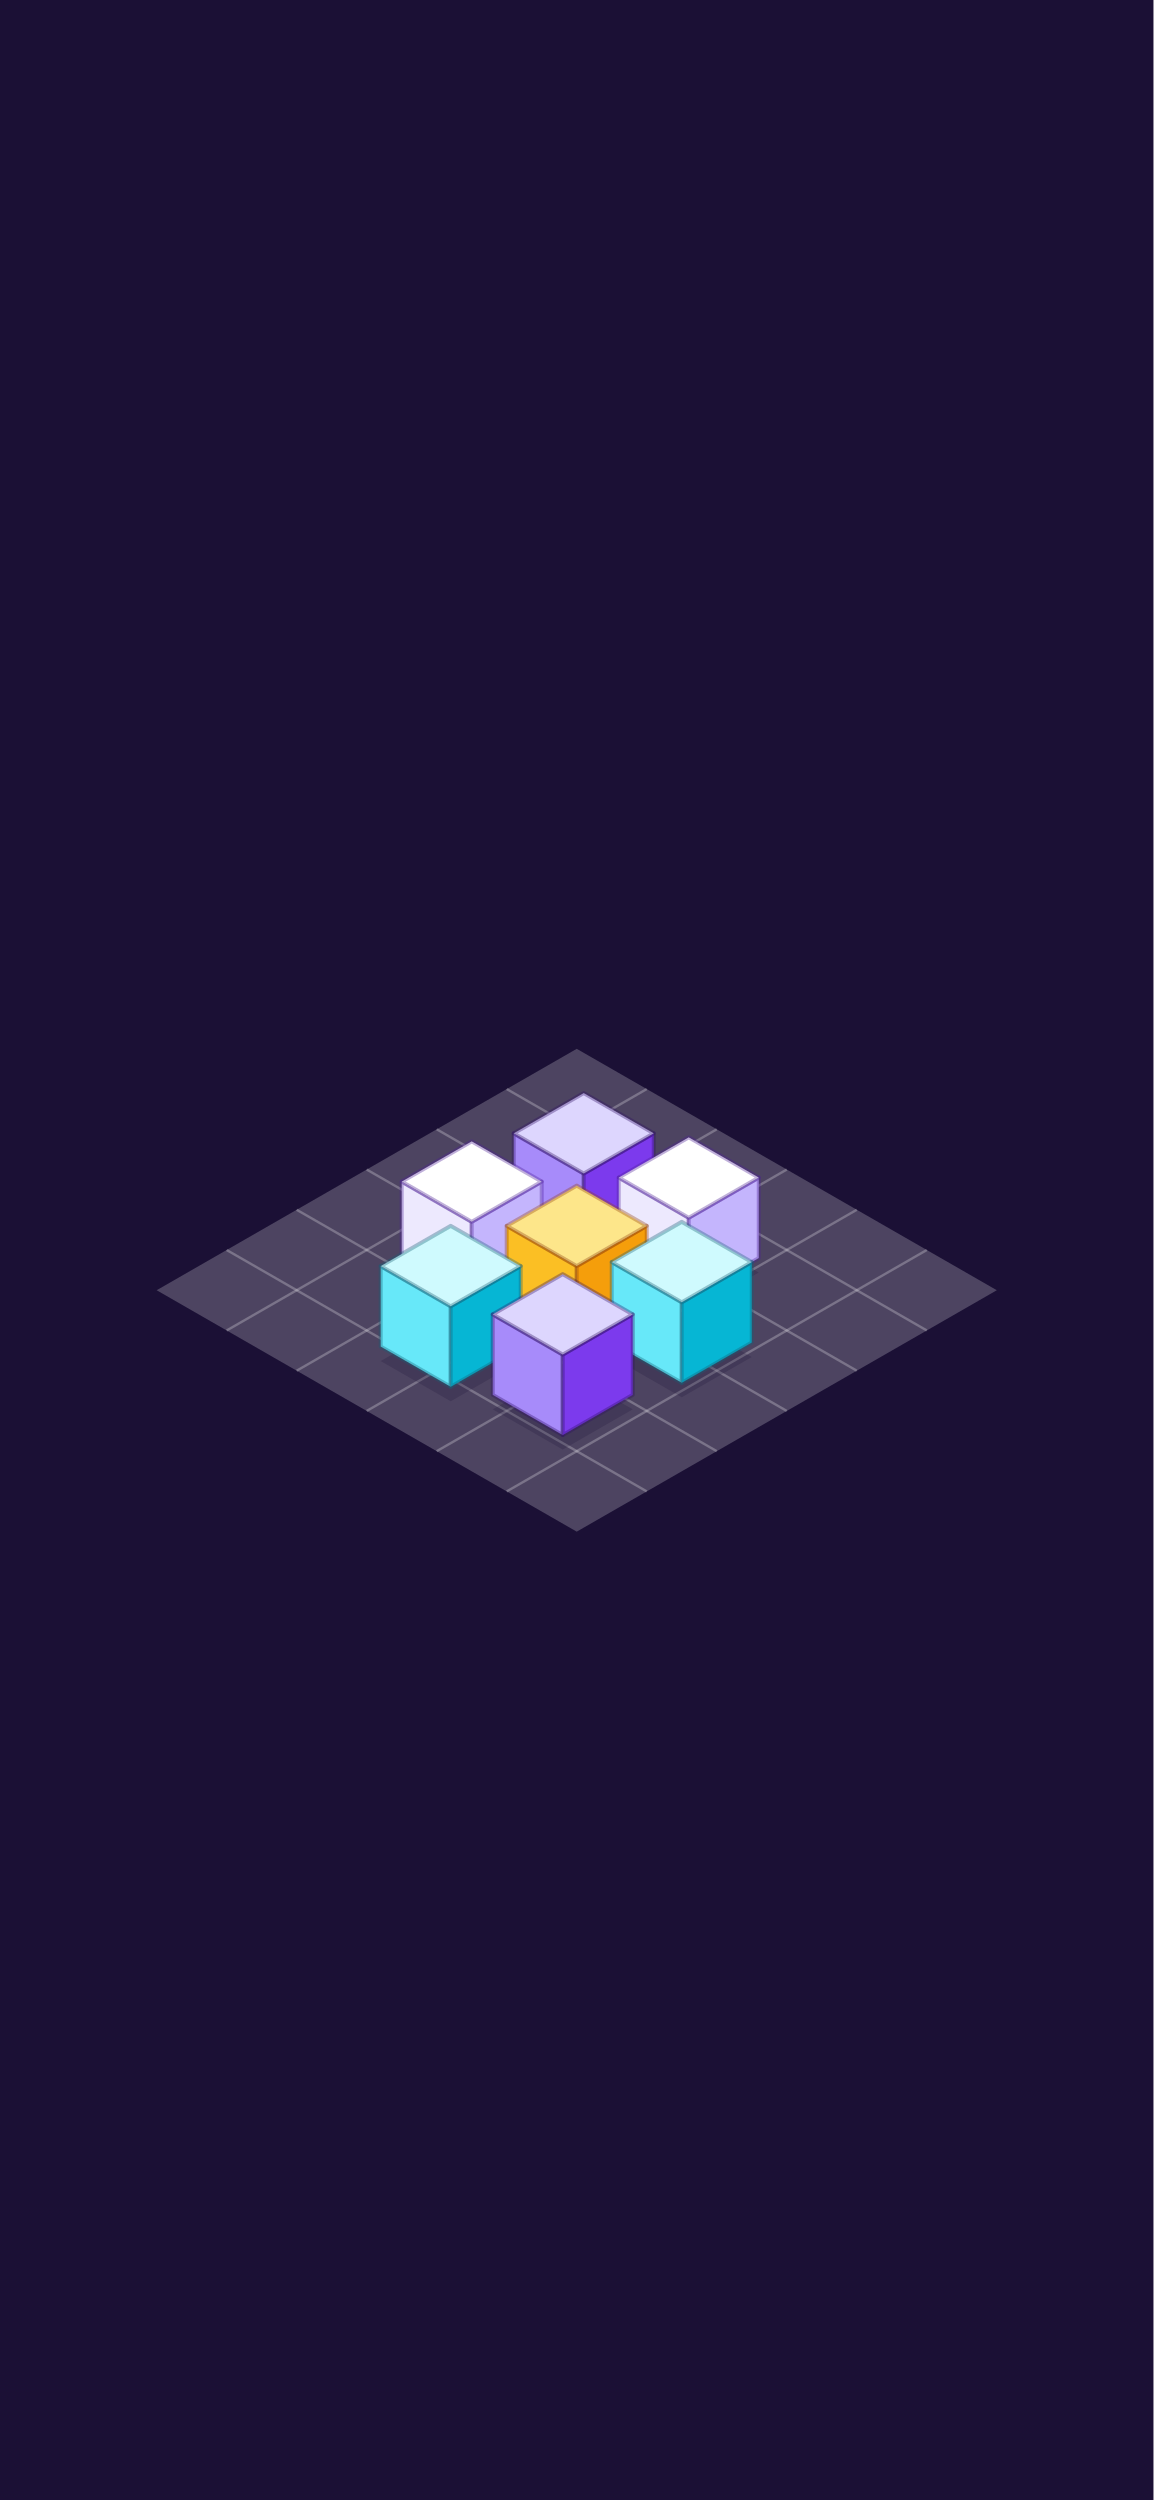
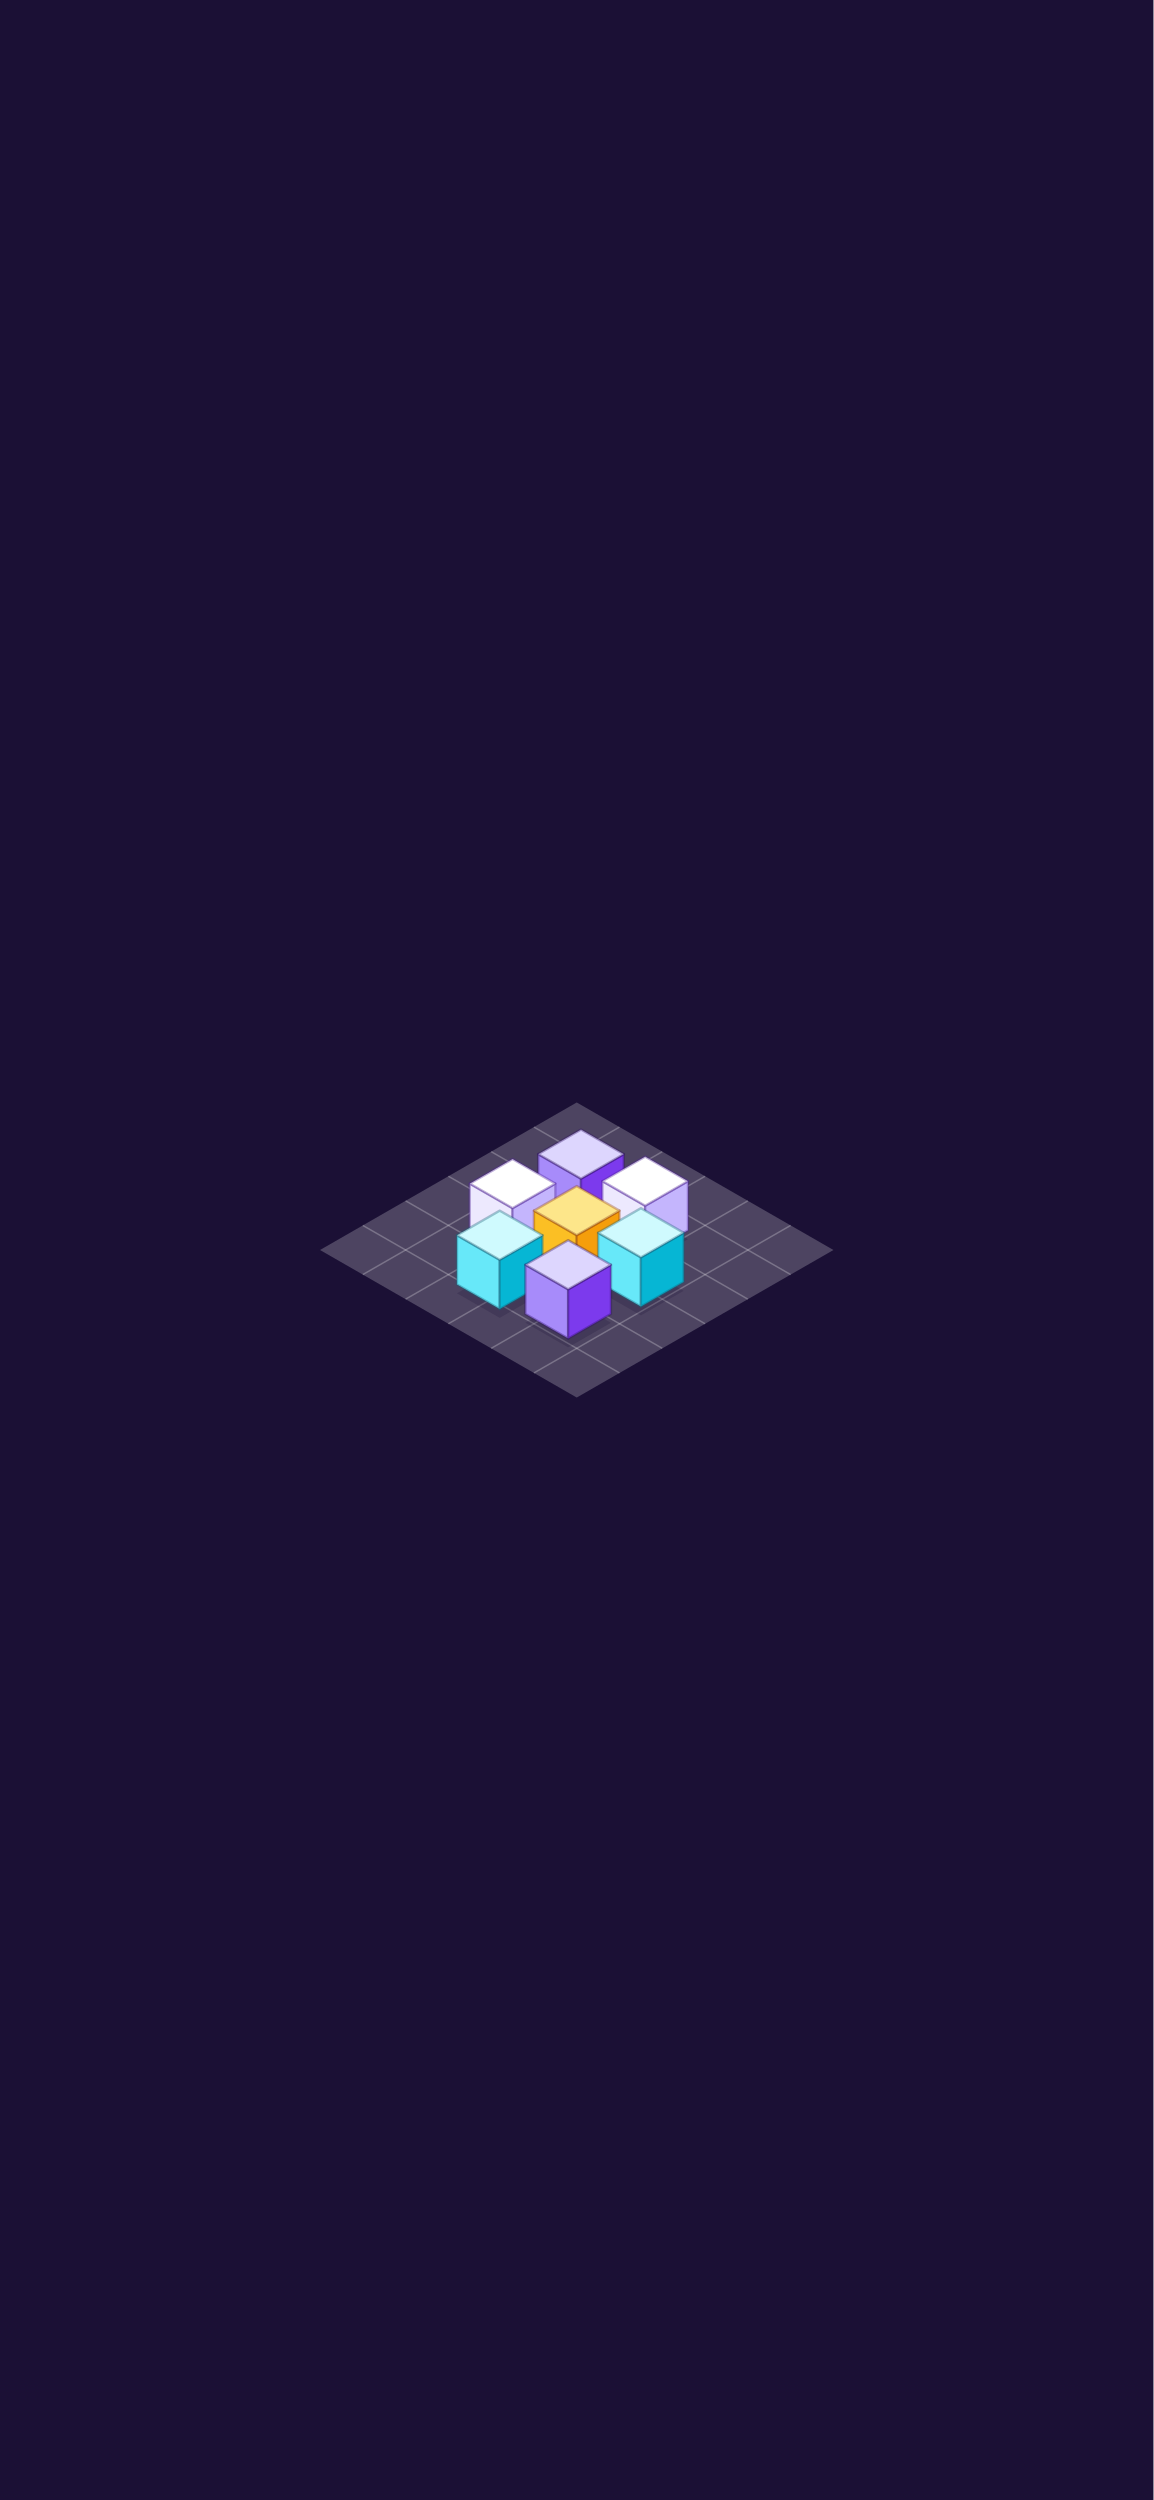
<svg xmlns="http://www.w3.org/2000/svg" width="1290" height="2796" viewBox="0 0 1290 2796">
  <rect width="1290" height="2796" fill="#1B1035" />
-   <g transform="translate(645 1173.0) scale(0.9)">
+   <g transform="translate(645 1233) scale(0.55)">
    <polygon points="0.0,0.0 522.0,300.0 0.0,600.0 -522.0,300.0" fill="#FFFFFF" opacity=".22" />
    <g stroke="#FFFFFF" stroke-opacity=".25" stroke-width="3">
      <line x1="87" y1="50" x2="-435" y2="350" />
      <line x1="-87" y1="50" x2="435" y2="350" />
      <line x1="174" y1="100" x2="-348" y2="400" />
      <line x1="-174" y1="100" x2="348" y2="400" />
      <line x1="261" y1="150" x2="-261" y2="450" />
      <line x1="-261" y1="150" x2="261" y2="450" />
      <line x1="348" y1="200" x2="-174" y2="500" />
      <line x1="-348" y1="200" x2="174" y2="500" />
      <line x1="435" y1="250" x2="-87" y2="550" />
      <line x1="-435" y1="250" x2="87" y2="550" />
    </g>
    <polygon points="8.7,173.0 95.7,223.0 8.7,273.0 -78.3,223.0" fill="#1B1035" opacity=".22" />
    <polygon points="-78.3,205.0 8.7,255.0 8.7,155.0 -78.3,105.0" fill="#A78BFA" stroke="#2E1065" stroke-opacity=".35" stroke-width="5" stroke-linejoin="round" />
    <polygon points="95.7,205.0 8.7,255.0 8.7,155.0 95.7,105.0" fill="#7C3AED" stroke="#2E1065" stroke-opacity=".35" stroke-width="5" stroke-linejoin="round" />
    <polygon points="8.7,55.0 95.7,105.0 8.7,155.0 -78.3,105.0" fill="#DDD6FE" stroke="#2E1065" stroke-opacity=".35" stroke-width="5" stroke-linejoin="round" />
    <polygon points="139.2,228.0 226.2,278.0 139.2,328.0 52.2,278.0" fill="#1B1035" opacity=".22" />
    <polygon points="52.2,260.0 139.2,310.0 139.2,210.0 52.2,160.0" fill="#EDE9FE" stroke="#4C1D95" stroke-opacity=".35" stroke-width="5" stroke-linejoin="round" />
    <polygon points="226.2,260.0 139.2,310.0 139.2,210.0 226.2,160.0" fill="#C4B5FD" stroke="#4C1D95" stroke-opacity=".35" stroke-width="5" stroke-linejoin="round" />
    <polygon points="139.2,110.0 226.2,160.0 139.2,210.0 52.2,160.0" fill="#FFFFFF" stroke="#4C1D95" stroke-opacity=".35" stroke-width="5" stroke-linejoin="round" />
    <polygon points="-130.5,233.0 -43.5,283.0 -130.5,333.0 -217.5,283.0" fill="#1B1035" opacity=".22" />
    <polygon points="-217.5,265.0 -130.5,315.0 -130.5,215.0 -217.5,165.0" fill="#EDE9FE" stroke="#4C1D95" stroke-opacity=".35" stroke-width="5" stroke-linejoin="round" />
    <polygon points="-43.5,265.0 -130.5,315.0 -130.5,215.0 -43.5,165.0" fill="#C4B5FD" stroke="#4C1D95" stroke-opacity=".35" stroke-width="5" stroke-linejoin="round" />
    <polygon points="-130.5,115.0 -43.5,165.0 -130.5,215.0 -217.5,165.0" fill="#FFFFFF" stroke="#4C1D95" stroke-opacity=".35" stroke-width="5" stroke-linejoin="round" />
    <polygon points="0.0,288.0 87.0,338.0 0.0,388.0 -87.0,338.0" fill="#1B1035" opacity=".22" />
    <polygon points="-87.0,320.0 0.0,370.0 0.0,270.0 -87.0,220.0" fill="#FBBF24" stroke="#92400E" stroke-opacity=".35" stroke-width="5" stroke-linejoin="round" />
    <polygon points="87.0,320.0 0.0,370.0 0.0,270.0 87.0,220.0" fill="#F59E0B" stroke="#92400E" stroke-opacity=".35" stroke-width="5" stroke-linejoin="round" />
    <polygon points="0.0,170.0 87.0,220.0 0.0,270.0 -87.0,220.0" fill="#FDE68A" stroke="#92400E" stroke-opacity=".35" stroke-width="5" stroke-linejoin="round" />
    <polygon points="130.5,333.0 217.5,383.0 130.5,433.0 43.5,383.0" fill="#1B1035" opacity=".22" />
    <polygon points="43.5,365.0 130.5,415.0 130.5,315.0 43.5,265.0" fill="#67E8F9" stroke="#155E75" stroke-opacity=".35" stroke-width="5" stroke-linejoin="round" />
    <polygon points="217.5,365.0 130.5,415.0 130.5,315.0 217.5,265.0" fill="#06B6D4" stroke="#155E75" stroke-opacity=".35" stroke-width="5" stroke-linejoin="round" />
    <polygon points="130.5,215.0 217.5,265.0 130.5,315.0 43.5,265.0" fill="#CFFAFE" stroke="#155E75" stroke-opacity=".35" stroke-width="5" stroke-linejoin="round" />
    <polygon points="-156.6,338.0 -69.6,388.0 -156.6,438.0 -243.6,388.0" fill="#1B1035" opacity=".22" />
    <polygon points="-243.6,370.0 -156.6,420.0 -156.6,320.0 -243.6,270.0" fill="#67E8F9" stroke="#155E75" stroke-opacity=".35" stroke-width="5" stroke-linejoin="round" />
    <polygon points="-69.6,370.0 -156.6,420.0 -156.6,320.0 -69.6,270.0" fill="#06B6D4" stroke="#155E75" stroke-opacity=".35" stroke-width="5" stroke-linejoin="round" />
    <polygon points="-156.6,220.0 -69.6,270.0 -156.6,320.0 -243.6,270.0" fill="#CFFAFE" stroke="#155E75" stroke-opacity=".35" stroke-width="5" stroke-linejoin="round" />
    <polygon points="-17.4,398.0 69.6,448.0 -17.4,498.0 -104.4,448.0" fill="#1B1035" opacity=".22" />
    <polygon points="-104.4,430.0 -17.4,480.0 -17.4,380.0 -104.4,330.0" fill="#A78BFA" stroke="#2E1065" stroke-opacity=".35" stroke-width="5" stroke-linejoin="round" />
    <polygon points="69.6,430.0 -17.4,480.0 -17.4,380.0 69.6,330.0" fill="#7C3AED" stroke="#2E1065" stroke-opacity=".35" stroke-width="5" stroke-linejoin="round" />
    <polygon points="-17.4,280.0 69.6,330.0 -17.4,380.0 -104.4,330.0" fill="#DDD6FE" stroke="#2E1065" stroke-opacity=".35" stroke-width="5" stroke-linejoin="round" />
  </g>
</svg>
